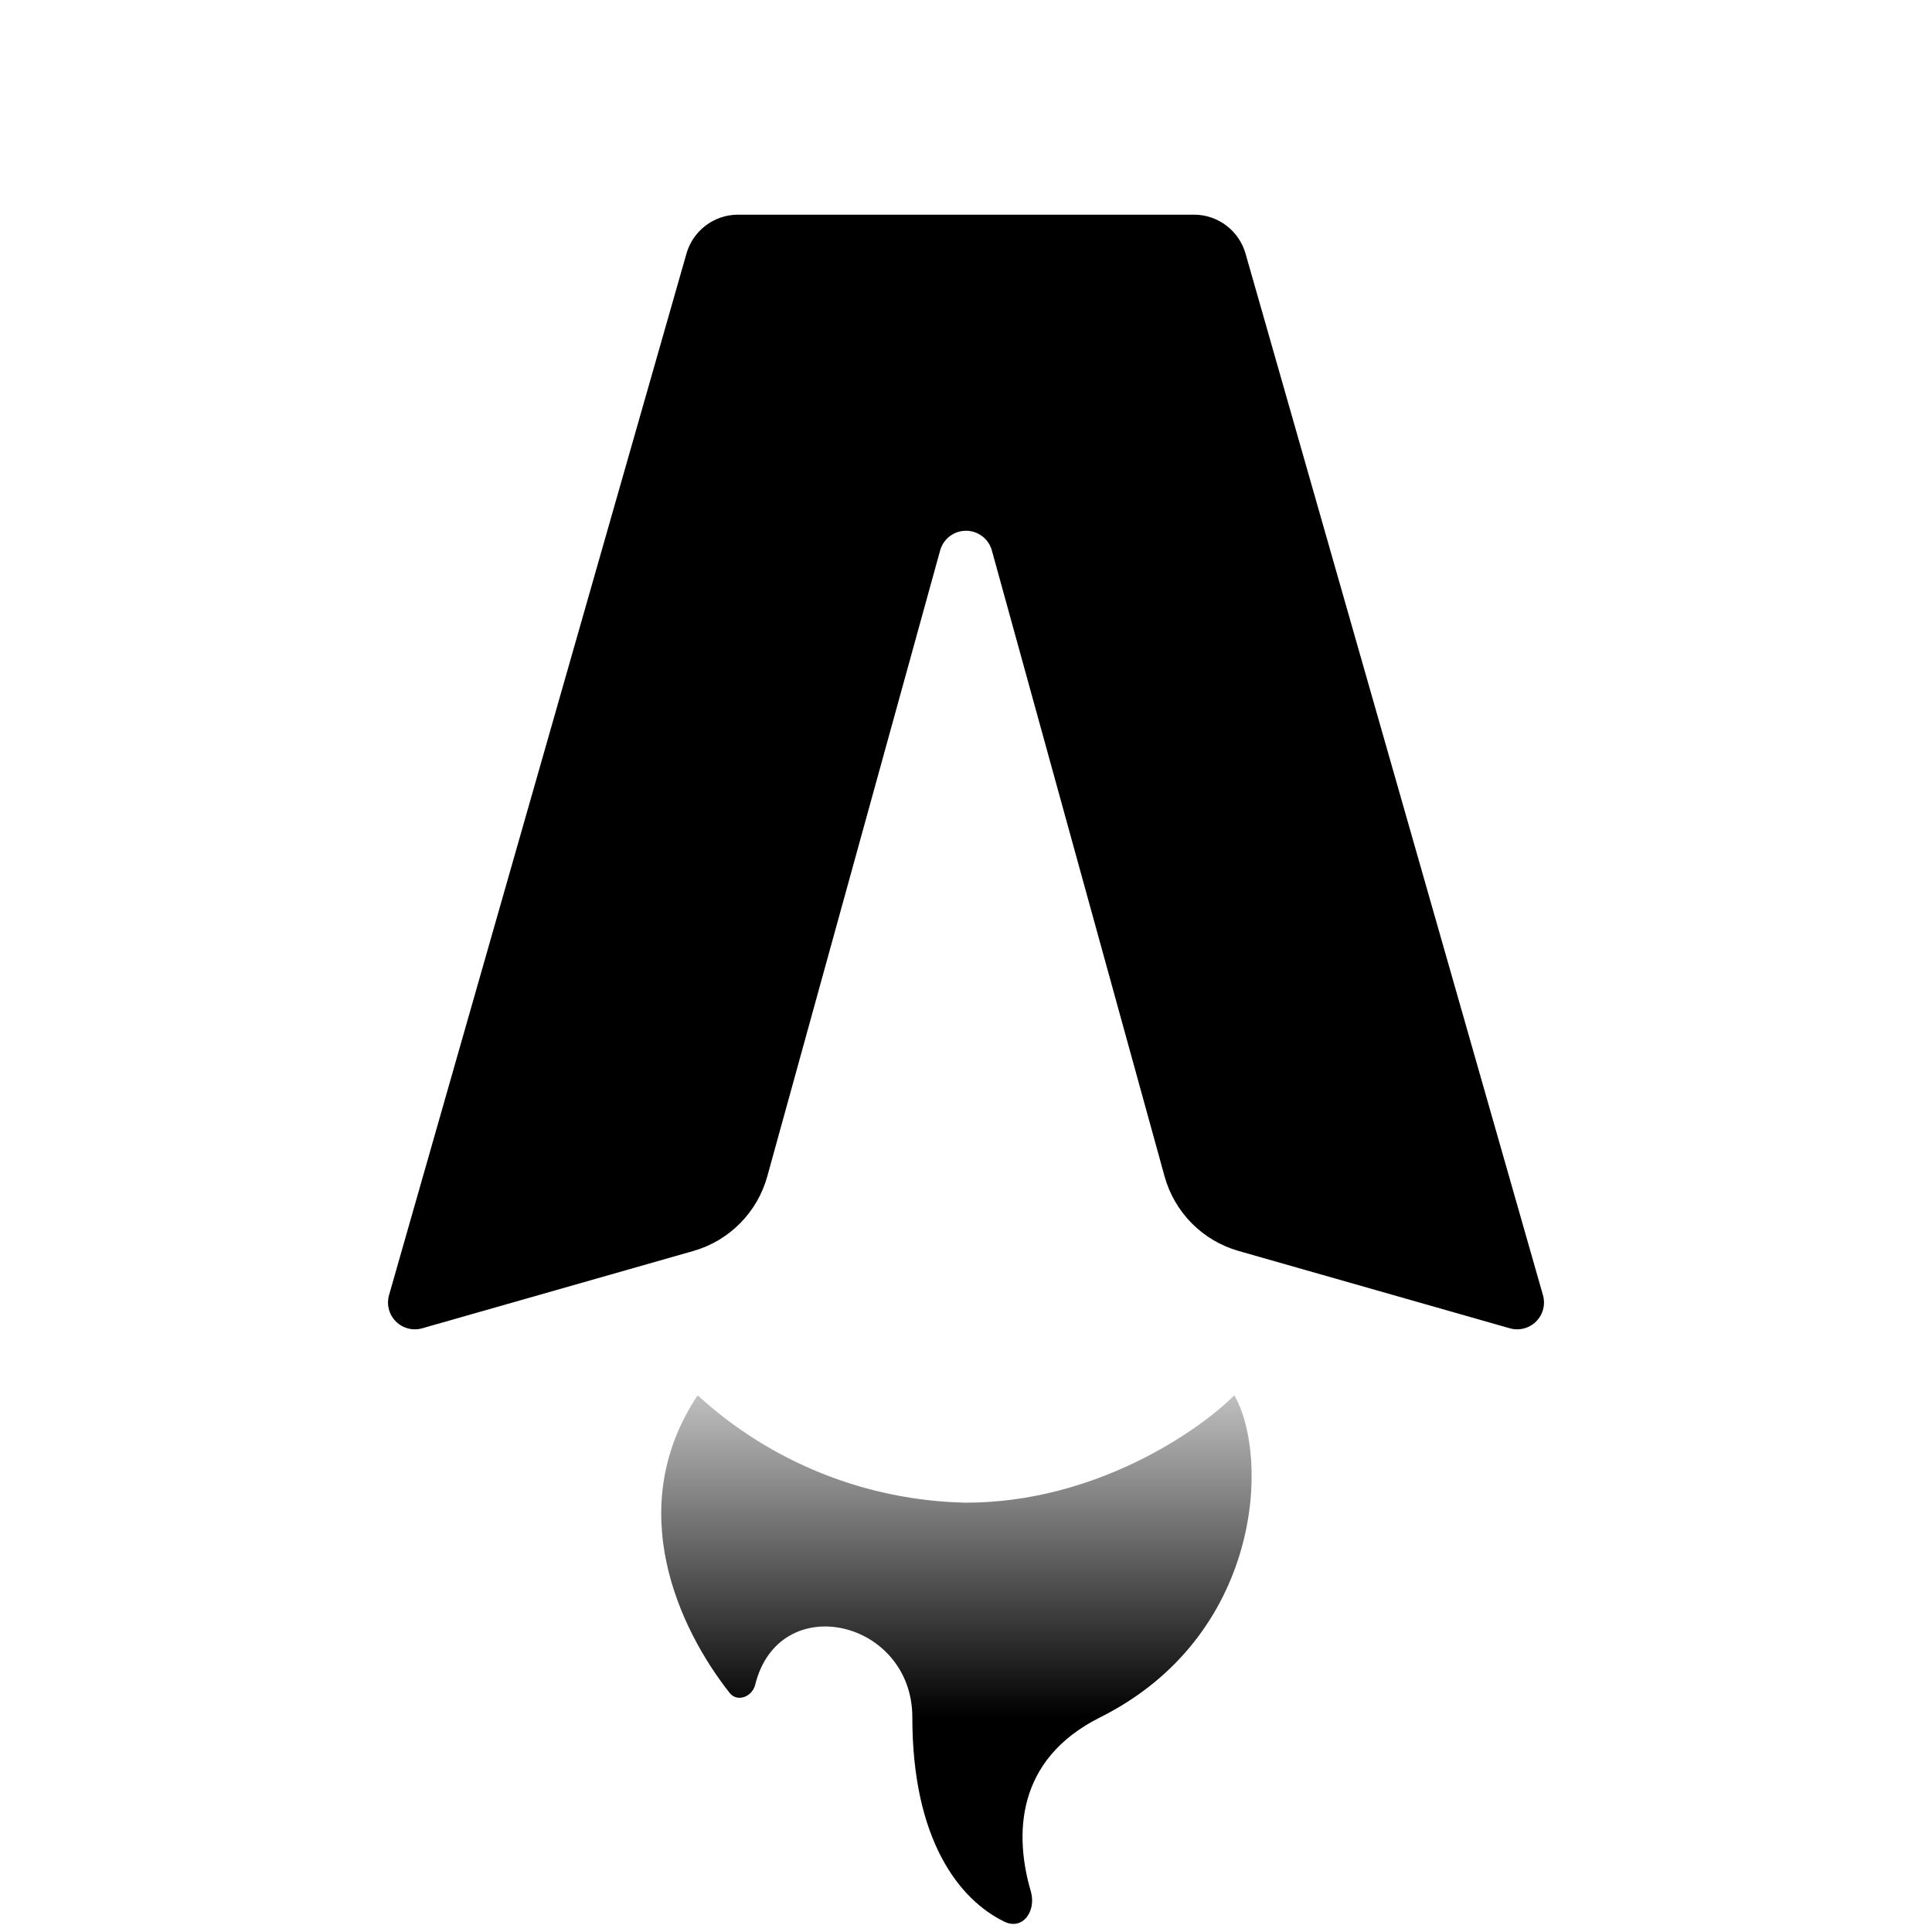
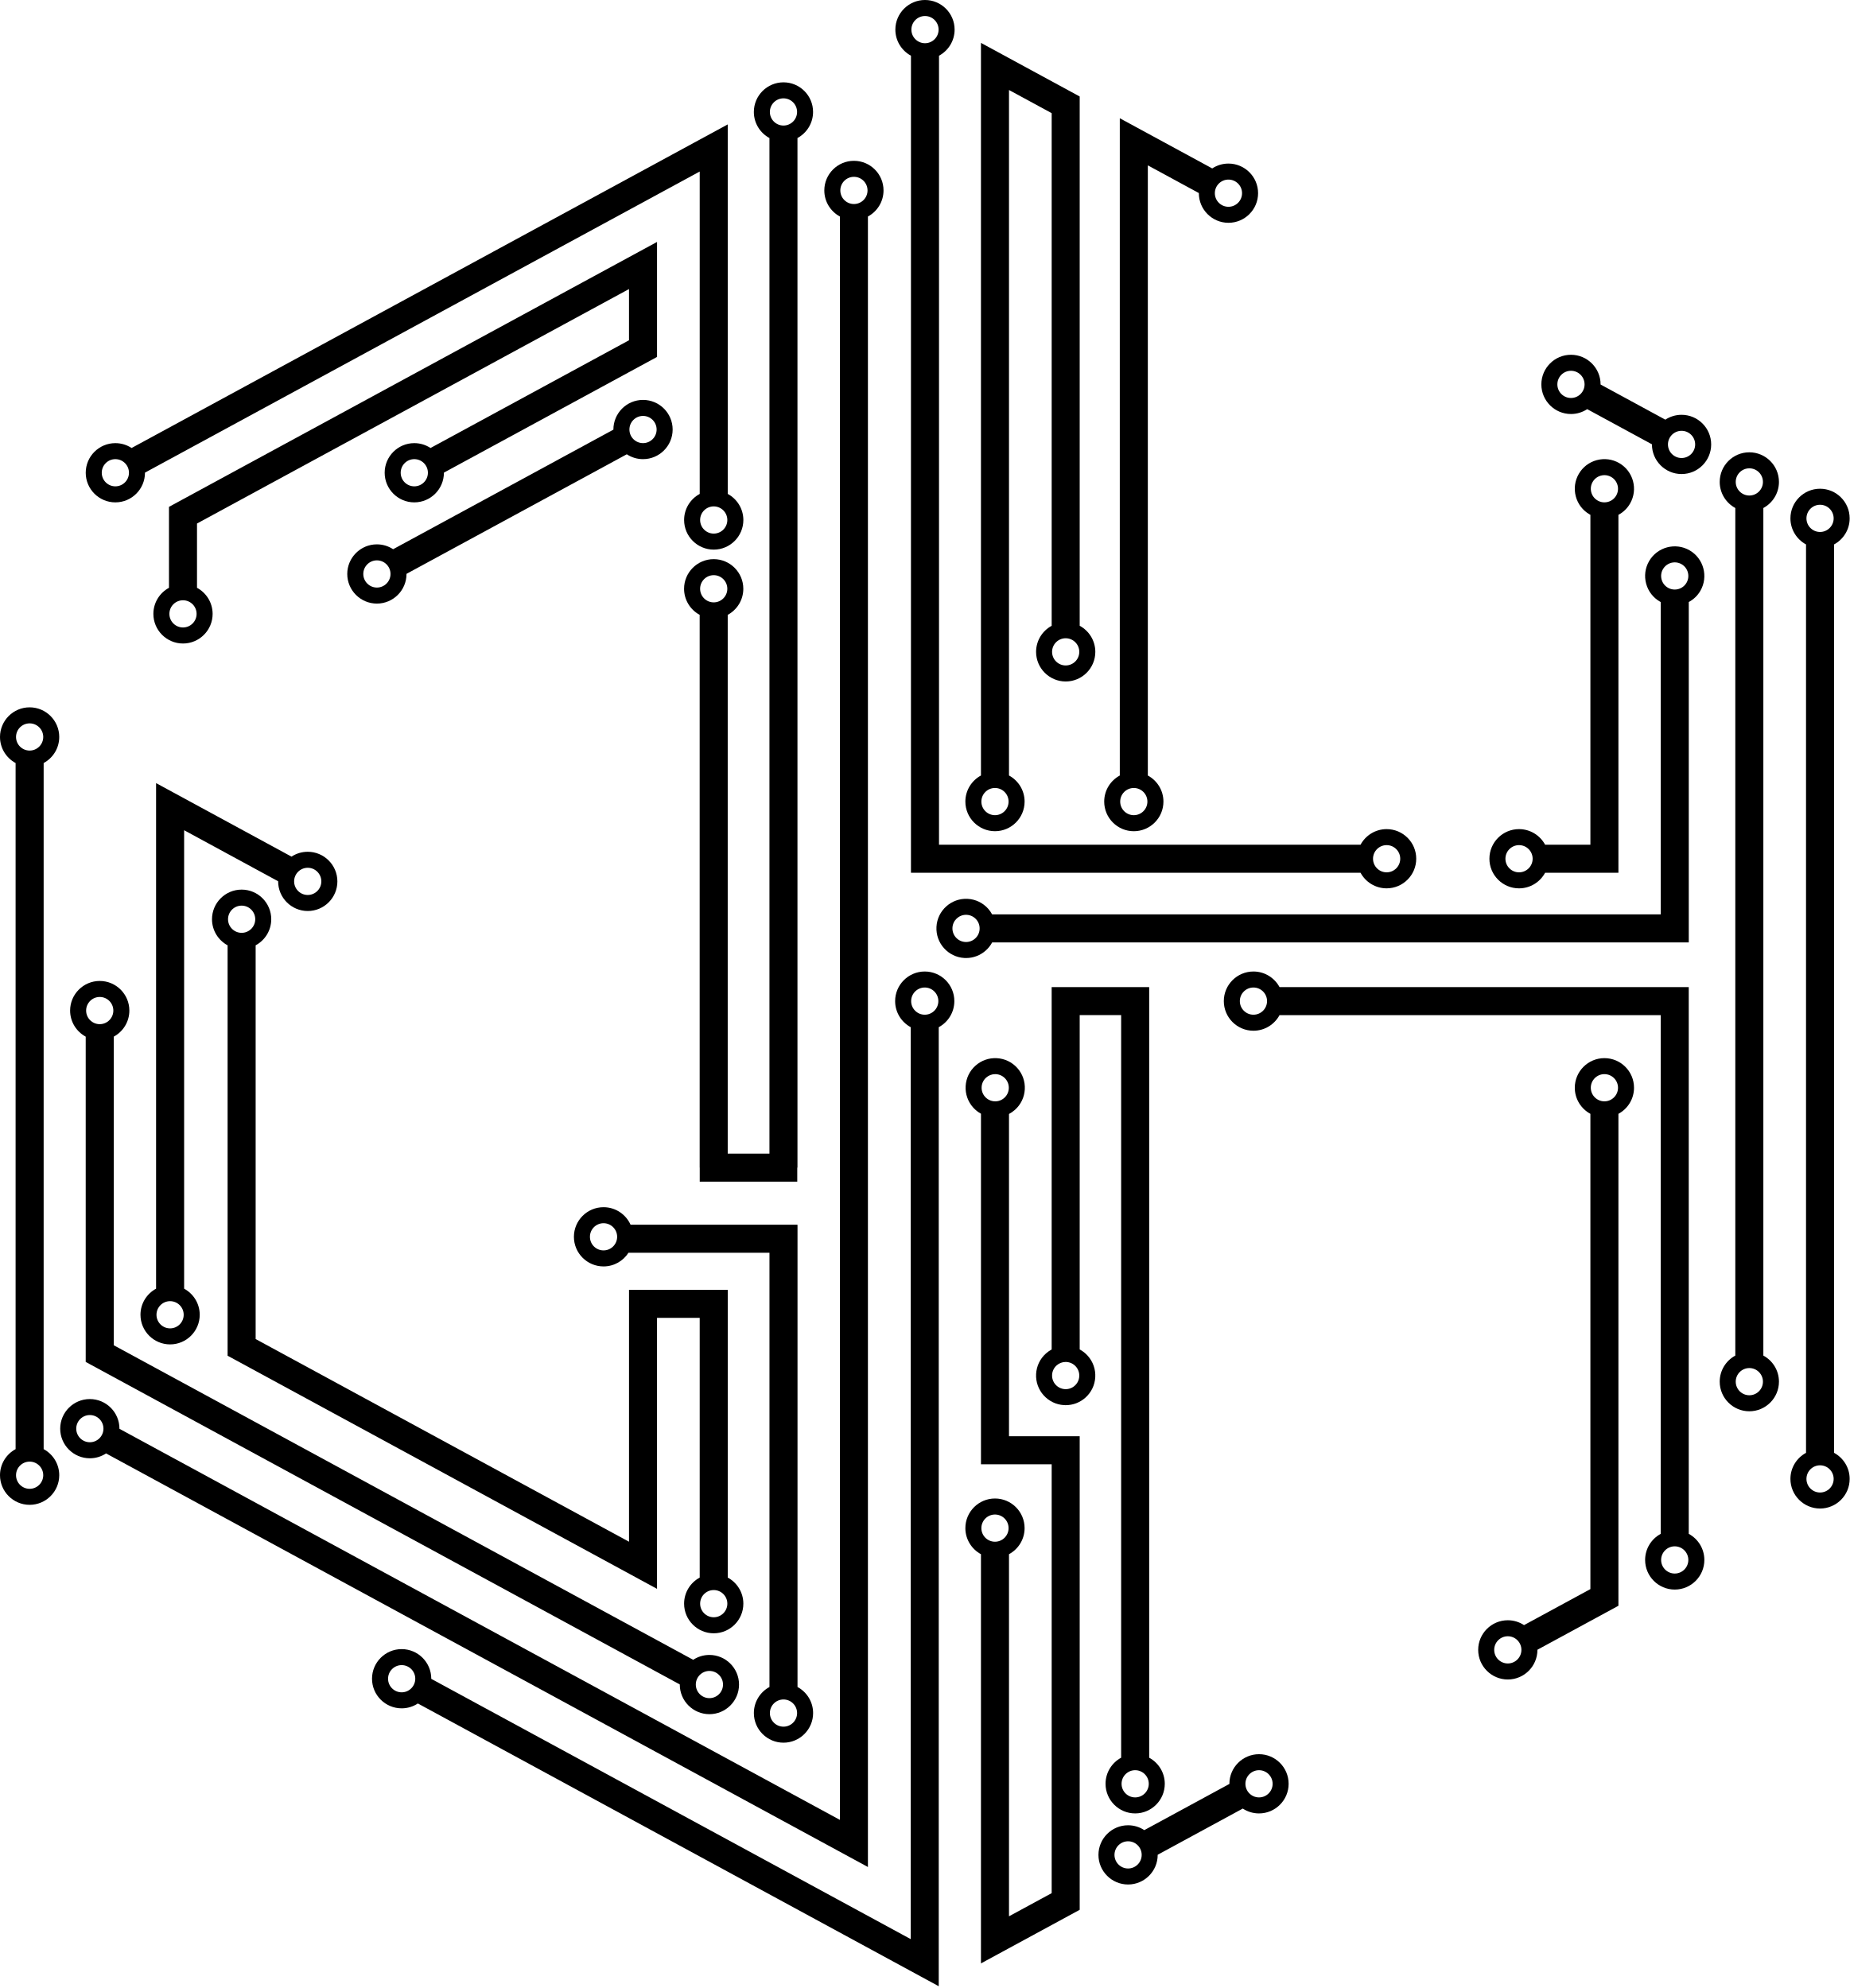
- <svg xmlns="http://www.w3.org/2000/svg" fill="none" viewBox="0 0 36 36">
-   <path fill="#000" d="M22.25 4h-8.5a1 1 0 0 0-.96.73l-5.54 19.4a.5.5 0 0 0 .62.62l5.05-1.44a2 2 0 0 0 1.38-1.4l3.22-11.66a.5.5 0 0 1 .96 0l3.22 11.67a2 2 0 0 0 1.38 1.39l5.05 1.44a.5.5 0 0 0 .62-.62l-5.54-19.4a1 1 0 0 0-.96-.73Z" />
-   <path fill="url(#gradient)" d="M18 28a7.63 7.63 0 0 1-5-2c-1.4 2.1-.35 4.35.6 5.55.14.17.41.07.47-.15.44-1.8 2.93-1.22 2.93.6 0 2.28.87 3.4 1.72 3.81.34.16.59-.2.49-.56-.31-1.05-.29-2.46 1.29-3.25 3-1.5 3.17-4.83 2.5-6-.67.67-2.6 2-5 2Z" />
-   <defs>
-     <linearGradient id="gradient" x1="16" x2="16" y1="32" y2="24" gradientUnits="userSpaceOnUse">
-       <stop stop-color="#000" />
-       <stop offset="1" stop-color="#000" stop-opacity="0" />
-     </linearGradient>
-   </defs>
+ <svg xmlns="http://www.w3.org/2000/svg" viewBox="0 0 400 430" fill="none">
+   <path d="M272.27 379.429C268.738 379.429 265.863 382.304 265.863 385.833C265.863 385.843 265.863 385.852 265.863 385.861L247.461 395.853C246.451 395.188 245.246 394.801 243.952 394.801C240.42 394.801 237.546 397.676 237.546 401.208C237.546 404.74 240.42 407.612 243.952 407.612C247.484 407.612 250.356 404.737 250.356 401.208C250.356 401.198 250.356 401.189 250.356 401.18L268.759 391.188C269.768 391.852 270.974 392.239 272.267 392.239C275.799 392.239 278.671 389.365 278.671 385.833C278.674 382.301 275.801 379.429 272.27 379.429ZM243.954 404.15C242.332 404.15 241.012 402.83 241.012 401.208C241.012 399.585 242.332 398.266 243.954 398.266C245.577 398.266 246.896 399.585 246.896 401.208C246.894 402.83 245.575 404.15 243.954 404.15ZM272.27 388.775C270.647 388.775 269.328 387.456 269.328 385.833C269.328 384.211 270.647 382.891 272.27 382.891C273.892 382.891 275.212 384.211 275.212 385.833C275.212 387.456 273.892 388.775 272.27 388.775Z" fill="#000" />
+   <path d="M396.626 314.244V117.76C398.633 116.678 400 114.555 400 112.119C400 108.587 397.125 105.712 393.596 105.712C390.064 105.712 387.189 108.587 387.189 112.119C387.189 114.555 388.556 116.676 390.563 117.76V314.244C388.556 315.325 387.189 317.449 387.189 319.885C387.189 323.417 390.064 326.291 393.596 326.291C397.128 326.291 400 323.417 400 319.885C400 317.449 398.633 315.328 396.626 314.244ZM393.596 109.179C395.218 109.179 396.538 110.498 396.538 112.121C396.538 113.743 395.218 115.063 393.596 115.063C391.973 115.063 390.654 113.743 390.654 112.121C390.654 110.498 391.973 109.179 393.596 109.179ZM393.596 322.827C391.973 322.827 390.654 321.508 390.654 319.885C390.654 318.263 391.973 316.943 393.596 316.943C395.218 316.943 396.538 318.263 396.538 319.885C396.535 321.508 395.216 322.827 393.596 322.827Z" fill="#000" />
+   <path d="M381.333 293.209V109.88C383.341 108.799 384.707 106.675 384.707 104.239C384.707 100.707 381.832 97.833 378.3 97.833C374.769 97.833 371.896 100.707 371.896 104.239C371.896 106.675 373.263 108.796 375.27 109.88V293.211C373.263 294.293 371.896 296.417 371.896 298.853C371.896 302.384 374.771 305.257 378.3 305.257C381.832 305.257 384.707 302.382 384.707 298.853C384.709 296.414 383.341 294.293 381.333 293.209ZM378.303 101.297C379.925 101.297 381.245 102.616 381.245 104.239C381.245 105.861 379.925 107.181 378.303 107.181C376.68 107.181 375.361 105.861 375.361 104.239C375.361 102.616 376.683 101.297 378.303 101.297ZM378.303 301.792C376.68 301.792 375.361 300.473 375.361 298.85C375.361 297.228 376.68 295.908 378.303 295.908C379.925 295.908 381.245 297.228 381.245 298.85C381.245 300.473 379.925 301.792 378.303 301.792Z" fill="#000" />
+   <path d="M9.439 313.445V165.043C11.446 163.961 12.812 161.838 12.812 159.401C12.812 155.87 9.938 152.995 6.406 152.995C2.874 152.995 0 155.87 0 159.401C0 161.838 1.366 163.959 3.373 165.043V313.445C1.366 314.526 0 316.65 0 319.086C0 322.618 2.874 325.49 6.406 325.49C9.938 325.49 12.812 322.616 12.812 319.086C12.812 316.65 11.446 314.529 9.439 313.445ZM6.409 156.462C8.031 156.462 9.351 157.781 9.351 159.404C9.351 161.026 8.031 162.346 6.409 162.346C4.786 162.346 3.467 161.026 3.467 159.404C3.467 157.781 4.786 156.462 6.409 156.462ZM6.409 322.028C4.786 322.028 3.467 320.709 3.467 319.086C3.467 317.464 4.786 316.144 6.409 316.144C8.031 316.144 9.351 317.464 9.351 319.086C9.348 320.709 8.029 322.028 6.409 322.028Z" fill="#000" />
+   <path d="M153.413 357.96C152.117 357.96 150.912 358.347 149.905 359.012L24.601 290.977V224.224C26.608 223.142 27.974 221.019 27.974 218.583C27.974 215.051 25.1 212.179 21.568 212.179C18.036 212.179 15.162 215.053 15.162 218.583C15.162 221.019 16.528 223.14 18.535 224.224V294.583L147.007 364.338C147.007 364.348 147.007 364.357 147.007 364.366C147.007 367.898 149.881 370.773 153.413 370.773C156.945 370.773 159.819 367.898 159.819 364.366C159.819 360.832 156.945 357.96 153.413 357.96ZM21.568 215.641C23.19 215.641 24.51 216.96 24.51 218.583C24.51 220.205 23.19 221.525 21.568 221.525C19.945 221.525 18.626 220.205 18.626 218.583C18.628 216.96 19.948 215.641 21.568 215.641ZM153.413 367.306C151.791 367.306 150.471 365.987 150.471 364.364C150.471 362.742 151.791 361.422 153.413 361.422C155.036 361.422 156.355 362.742 156.355 364.364C156.355 365.987 155.036 367.306 153.413 367.306Z" fill="#000" />
+   <path d="M66.547 184.236C65.251 184.236 64.046 184.623 63.039 185.287L33.752 169.386V278.742C31.744 279.824 30.378 281.947 30.378 284.384C30.378 287.915 33.253 290.79 36.785 290.79C40.316 290.79 43.191 287.915 43.191 284.384C43.191 281.947 41.825 279.826 39.818 278.742V179.576L60.148 190.614C60.148 190.624 60.148 190.633 60.148 190.642C60.148 194.174 63.023 197.049 66.555 197.049C70.086 197.049 72.961 194.174 72.961 190.642C72.954 187.11 70.079 184.236 66.547 184.236ZM36.782 287.323C35.16 287.323 33.84 286.004 33.84 284.381C33.84 282.759 35.16 281.439 36.782 281.439C38.405 281.439 39.724 282.759 39.724 284.381C39.724 286.004 38.405 287.323 36.782 287.323ZM66.547 193.582C64.925 193.582 63.605 192.263 63.605 190.64C63.605 189.017 64.925 187.698 66.547 187.698C68.17 187.698 69.49 189.017 69.49 190.64C69.49 192.263 68.17 193.582 66.547 193.582Z" fill="#000" />
+   <path d="M346.961 228.872C343.429 228.872 340.557 231.746 340.557 235.278C340.557 237.714 341.923 239.835 343.93 240.919V343.718L329.579 351.508C328.57 350.844 327.365 350.457 326.071 350.457C322.539 350.457 319.665 353.332 319.665 356.863C319.665 360.395 322.539 363.27 326.071 363.27C329.603 363.27 332.475 360.395 332.475 356.863C332.475 356.854 332.475 356.845 332.475 356.835L349.992 347.324V240.919C351.999 239.838 353.365 237.714 353.365 235.278C353.367 231.746 350.493 228.872 346.961 228.872ZM326.071 359.803C324.448 359.803 323.129 358.484 323.129 356.861C323.129 355.238 324.448 353.919 326.071 353.919C327.693 353.919 329.013 355.238 329.013 356.861C329.013 358.484 327.693 359.803 326.071 359.803ZM346.961 238.217C345.338 238.217 344.019 236.898 344.019 235.275C344.019 233.653 345.338 232.333 346.961 232.333C348.584 232.333 349.903 233.653 349.903 235.275C349.903 236.898 348.584 238.217 346.961 238.217Z" fill="#000" />
+   <path d="M363.646 89.722C362.35 89.722 361.145 90.109 360.138 90.774L346.136 83.171C346.136 83.162 346.136 83.153 346.136 83.144C346.136 79.612 343.262 76.737 339.73 76.737C336.198 76.737 333.326 79.612 333.326 83.144C333.326 86.675 336.201 89.55 339.73 89.55C341.026 89.55 342.231 89.163 343.239 88.498L357.24 96.1C357.24 96.11 357.24 96.119 357.24 96.129C357.24 99.66 360.114 102.535 363.646 102.535C367.178 102.535 370.05 99.66 370.05 96.129C370.05 92.597 367.178 89.722 363.646 89.722ZM339.73 86.083C338.108 86.083 336.788 84.764 336.788 83.141C336.788 81.519 338.108 80.199 339.73 80.199C341.353 80.199 342.672 81.519 342.672 83.141C342.672 84.764 341.353 86.083 339.73 86.083ZM363.646 99.068C362.024 99.068 360.704 97.749 360.704 96.126C360.704 94.504 362.024 93.184 363.646 93.184C365.269 93.184 366.588 94.504 366.588 96.126C366.588 97.749 365.269 99.068 363.646 99.068Z" fill="#000" />
+   <path d="M265.658 35.379C264.365 35.379 263.157 35.766 262.15 36.43L242.162 25.578V167.742C240.155 168.823 238.789 170.947 238.789 173.383C238.789 176.915 241.663 179.79 245.192 179.79C248.724 179.79 251.599 176.915 251.599 173.383C251.599 170.947 250.233 168.826 248.225 167.742V35.766L259.257 41.757C259.257 41.767 259.257 41.776 259.257 41.785C259.257 45.317 262.131 48.191 265.661 48.191C269.193 48.191 272.067 45.317 272.067 41.785C272.067 38.253 269.19 35.379 265.658 35.379ZM245.19 176.323C243.568 176.323 242.248 175.004 242.248 173.381C242.248 171.758 243.568 170.439 245.19 170.439C246.813 170.439 248.132 171.758 248.132 173.381C248.132 175.004 246.813 176.323 245.19 176.323ZM265.658 44.727C264.036 44.727 262.716 43.408 262.716 41.785C262.716 40.163 264.036 38.843 265.658 38.843C267.281 38.843 268.6 40.163 268.6 41.785C268.6 43.408 267.281 44.727 265.658 44.727Z" fill="#000" />
+   <path d="M248.517 380.191V213.508H227.428V291.886C226.985 292.124 226.568 292.418 226.183 292.761C224.91 293.903 224.157 295.472 224.064 297.181C223.873 300.708 226.584 303.734 230.111 303.925C230.23 303.932 230.349 303.934 230.468 303.934C232.046 303.934 233.55 303.361 234.737 302.298C236.012 301.155 236.762 299.586 236.856 297.878C236.949 296.169 236.371 294.528 235.228 293.252C234.725 292.691 234.137 292.229 233.489 291.882V219.567H242.453V380.189C240.446 381.27 239.08 383.394 239.08 385.83C239.08 389.362 241.954 392.237 245.484 392.237C249.015 392.237 251.89 389.362 251.89 385.83C251.89 383.397 250.524 381.275 248.517 380.191ZM233.396 297.691C233.354 298.477 233.007 299.197 232.422 299.722C231.837 300.246 231.084 300.512 230.298 300.468C228.678 300.379 227.433 298.99 227.521 297.369C227.563 296.584 227.911 295.863 228.496 295.339C229.039 294.852 229.731 294.588 230.456 294.588C230.51 294.588 230.566 294.591 230.62 294.593C232.24 294.681 233.485 296.071 233.396 297.691ZM245.486 388.775C243.863 388.775 242.544 387.455 242.544 385.833C242.544 384.21 243.863 382.891 245.486 382.891C247.108 382.891 248.428 384.21 248.428 385.833C248.428 387.455 247.108 388.775 245.486 388.775Z" fill="#000" />
+   <path d="M218.201 310.656V240.948C218.663 240.705 219.099 240.405 219.498 240.046C220.77 238.903 221.523 237.334 221.617 235.626C221.71 233.917 221.132 232.276 219.99 231C218.847 229.725 217.278 228.975 215.57 228.881C213.863 228.788 212.22 229.366 210.944 230.509C209.669 231.651 208.919 233.22 208.825 234.929C208.732 236.637 209.31 238.279 210.452 239.554C210.944 240.102 211.513 240.551 212.14 240.896V316.72H227.431V409.482L218.201 414.492V336.169C220.209 335.088 221.575 332.964 221.575 330.528C221.575 326.996 218.7 324.122 215.171 324.122C211.639 324.122 208.765 326.996 208.765 330.528C208.765 332.964 210.131 335.085 212.138 336.169V424.679L233.49 413.086V310.656H218.201V310.656ZM218.157 235.437C218.115 236.222 217.768 236.943 217.183 237.467C216.598 237.992 215.845 238.258 215.059 238.213C214.273 238.171 213.553 237.824 213.028 237.239C212.504 236.654 212.238 235.901 212.282 235.115C212.324 234.329 212.672 233.609 213.257 233.085C213.8 232.597 214.492 232.334 215.217 232.334C215.271 232.334 215.327 232.336 215.381 232.339C216.999 232.429 218.246 233.819 218.157 235.437ZM215.169 327.588C216.791 327.588 218.111 328.908 218.111 330.53C218.111 332.153 216.791 333.472 215.169 333.472C213.546 333.472 212.227 332.153 212.227 330.53C212.229 328.908 213.548 327.588 215.169 327.588Z" fill="#000" />
+   <path d="M157.379 341.226V278.989H136.028V333.473L55.285 289.634V204.469C57.293 203.387 58.659 201.264 58.659 198.828C58.659 195.296 55.784 192.421 52.252 192.421C48.721 192.421 45.846 195.296 45.846 198.828C45.846 201.264 47.212 203.385 49.219 204.469V293.24L142.084 343.663V285.051H151.314V341.229C149.306 342.31 147.94 344.434 147.94 346.87C147.94 350.402 150.815 353.277 154.347 353.277C157.878 353.277 160.753 350.402 160.753 346.87C160.755 344.432 159.387 342.31 157.379 341.226ZM52.255 195.886C53.877 195.886 55.197 197.205 55.197 198.828C55.197 200.45 53.877 201.77 52.255 201.77C50.632 201.77 49.313 200.45 49.313 198.828C49.313 197.205 50.632 195.886 52.255 195.886ZM154.349 349.81C152.726 349.81 151.407 348.491 151.407 346.868C151.407 345.245 152.726 343.926 154.349 343.926C155.971 343.926 157.291 345.245 157.291 346.868C157.291 348.491 155.971 349.81 154.349 349.81Z" fill="#000" />
+   <path d="M299.866 179.337C297.429 179.337 295.308 180.703 294.224 182.711H203.066V12.048C205.073 10.966 206.439 8.842 206.439 6.406C206.439 2.874 203.565 0 200.033 0C196.501 0 193.626 2.874 193.626 6.406C193.626 8.842 194.993 10.964 197 12.048V188.772H294.222C295.303 190.779 297.427 192.145 299.863 192.145C303.395 192.145 306.267 189.271 306.267 185.739C306.272 182.209 303.397 179.337 299.866 179.337ZM200.035 9.348C198.412 9.348 197.093 8.029 197.093 6.406C197.093 4.784 198.412 3.464 200.035 3.464C201.658 3.464 202.977 4.784 202.977 6.406C202.977 8.029 201.658 9.348 200.035 9.348ZM299.866 188.683C298.243 188.683 296.924 187.364 296.924 185.741C296.924 184.119 298.243 182.799 299.866 182.799C301.488 182.799 302.808 184.119 302.808 185.741C302.808 187.364 301.488 188.683 299.866 188.683Z" fill="#000" />
+   <path d="M199.982 210.134C196.451 210.134 193.576 213.009 193.576 216.538C193.576 218.974 194.942 221.096 196.949 222.18V419.428L93.263 363.131C93.263 363.122 93.263 363.112 93.263 363.103C93.263 359.571 90.389 356.699 86.857 356.699C83.325 356.699 80.451 359.574 80.451 363.103C80.451 366.635 83.325 369.509 86.857 369.509C88.153 369.509 89.358 369.122 90.365 368.458L203.008 429.618V222.18C205.016 221.098 206.382 218.974 206.382 216.538C206.386 213.009 203.514 210.134 199.982 210.134ZM86.862 366.045C85.239 366.045 83.92 364.726 83.92 363.103C83.92 361.481 85.239 360.161 86.862 360.161C88.484 360.161 89.804 361.481 89.804 363.103C89.801 364.726 88.482 366.045 86.862 366.045ZM199.982 219.48C198.36 219.48 197.04 218.161 197.04 216.538C197.04 214.916 198.36 213.596 199.982 213.596C201.605 213.596 202.924 214.916 202.924 216.538C202.922 218.161 201.603 219.48 199.982 219.48Z" fill="#000" />
+   <path d="M233.49 135.355V20.87L212.138 9.277V167.738C210.131 168.82 208.765 170.944 208.765 173.38C208.765 176.912 211.639 179.786 215.171 179.786C218.703 179.786 221.575 176.912 221.575 173.38C221.575 170.944 220.209 168.822 218.201 167.738V19.467L227.431 24.477V135.355C225.424 136.437 224.058 138.56 224.058 140.997C224.058 144.528 226.932 147.403 230.461 147.403C233.993 147.403 236.868 144.528 236.868 140.997C236.865 138.558 235.497 136.437 233.49 135.355ZM215.169 176.322C213.546 176.322 212.227 175.002 212.227 173.38C212.227 171.757 213.546 170.438 215.169 170.438C216.791 170.438 218.111 171.757 218.111 173.38C218.111 175.002 216.791 176.322 215.169 176.322ZM230.459 143.936C228.837 143.936 227.517 142.617 227.517 140.994C227.517 139.372 228.837 138.052 230.459 138.052C232.082 138.052 233.401 139.372 233.401 140.994C233.401 142.617 232.082 143.936 230.459 143.936Z" fill="#000" />
+   <path d="M42.603 127.139V113.236L136.025 62.52V73.6L93.103 96.901C92.093 96.236 90.888 95.849 89.592 95.849C86.06 95.849 83.186 98.724 83.186 102.256C83.186 105.787 86.06 108.662 89.592 108.662C93.124 108.662 95.998 105.787 95.998 102.256C95.998 102.246 95.998 102.237 95.998 102.228L142.087 77.206V52.332L36.542 109.632V127.142C34.535 128.223 33.169 130.347 33.169 132.783C33.169 136.315 36.043 139.189 39.575 139.189C43.107 139.189 45.981 136.315 45.981 132.783C45.977 130.345 44.611 128.221 42.603 127.139ZM89.594 105.195C87.972 105.195 86.652 103.876 86.652 102.253C86.652 100.631 87.972 99.311 89.594 99.311C91.217 99.311 92.536 100.631 92.536 102.253C92.536 103.876 91.214 105.195 89.594 105.195ZM39.573 135.72C37.95 135.72 36.631 134.401 36.631 132.778C36.631 131.156 37.95 129.836 39.573 129.836C41.195 129.836 42.515 131.156 42.515 132.778C42.515 134.401 41.195 135.72 39.573 135.72Z" fill="#000" />
+   <path d="M139.056 86.499C135.524 86.499 132.65 89.374 132.65 92.905C132.65 92.915 132.65 92.924 132.65 92.933L85.013 118.794C84.004 118.129 82.799 117.742 81.502 117.742C77.971 117.742 75.096 120.617 75.096 124.149C75.096 127.68 77.971 130.555 81.502 130.555C85.034 130.555 87.909 127.68 87.909 124.149C87.909 124.139 87.909 124.13 87.909 124.121L135.545 98.26C136.555 98.925 137.76 99.312 139.056 99.312C142.588 99.312 145.462 96.437 145.462 92.905C145.462 89.374 142.588 86.499 139.056 86.499ZM81.507 127.088C79.885 127.088 78.565 125.769 78.565 124.146C78.565 122.524 79.885 121.204 81.507 121.204C83.13 121.204 84.449 122.524 84.449 124.146C84.449 125.769 83.127 127.088 81.507 127.088ZM139.056 95.847C137.433 95.847 136.114 94.528 136.114 92.905C136.114 91.283 137.433 89.963 139.056 89.963C140.679 89.963 141.998 91.283 141.998 92.905C141.998 94.528 140.679 95.847 139.056 95.847Z" fill="#000" />
+   <path d="M157.378 106.832V26.91L28.456 96.901C27.446 96.237 26.241 95.85 24.945 95.85C21.413 95.85 18.539 98.724 18.539 102.256C18.539 105.788 21.413 108.662 24.945 108.662C28.477 108.662 31.351 105.788 31.351 102.256C31.351 102.246 31.351 102.237 31.351 102.228L151.316 37.1V106.834C149.309 107.916 147.943 110.04 147.943 112.476C147.943 116.008 150.818 118.882 154.349 118.882C157.881 118.882 160.756 116.008 160.756 112.476C160.753 110.037 159.385 107.916 157.378 106.832ZM24.947 105.195C23.325 105.195 22.005 103.876 22.005 102.253C22.005 100.631 23.325 99.311 24.947 99.311C26.57 99.311 27.889 100.631 27.889 102.253C27.889 103.876 26.57 105.195 24.947 105.195ZM154.347 115.416C152.724 115.416 151.405 114.096 151.405 112.474C151.405 110.851 152.724 109.532 154.347 109.532C155.97 109.532 157.289 110.851 157.289 112.474C157.289 114.096 155.97 115.416 154.347 115.416Z" fill="#000" />
+   <path d="M184.667 34.785C181.136 34.785 178.261 37.659 178.261 41.191C178.261 43.627 179.627 45.749 181.634 46.833V393.639L25.831 309.045C25.831 309.036 25.831 309.027 25.831 309.017C25.831 305.486 22.957 302.613 19.425 302.613C15.893 302.613 13.019 305.488 13.019 309.017C13.019 312.549 15.893 315.424 19.425 315.424C20.721 315.424 21.926 315.037 22.933 314.372L187.693 403.829V46.83C189.701 45.749 191.067 43.625 191.067 41.189C191.071 37.657 188.199 34.785 184.667 34.785ZM19.43 311.955C17.807 311.955 16.487 310.635 16.487 309.013C16.487 307.39 17.807 306.071 19.43 306.071C21.052 306.071 22.372 307.39 22.372 309.013C22.372 310.635 21.052 311.955 19.43 311.955ZM184.667 44.131C183.045 44.131 181.725 42.811 181.725 41.189C181.725 39.566 183.045 38.247 184.667 38.247C186.29 38.247 187.609 39.566 187.609 41.189C187.609 42.811 186.29 44.131 184.667 44.131Z" fill="#000" />
+   <path d="M172.466 364.894V264.912H172.368V264.907H136.364C135.362 262.674 133.119 261.114 130.518 261.114C126.986 261.114 124.111 263.989 124.111 267.521C124.111 271.052 126.986 273.925 130.518 273.925C132.779 273.925 134.77 272.745 135.91 270.969H166.402V364.892C164.395 365.973 163.027 368.097 163.027 370.533C163.027 374.065 165.901 376.939 169.433 376.939C172.965 376.939 175.839 374.065 175.839 370.533C175.839 368.099 174.473 365.978 172.466 364.894ZM130.518 270.46C128.895 270.46 127.576 269.141 127.576 267.518C127.576 265.896 128.895 264.576 130.518 264.576C132.14 264.576 133.46 265.896 133.46 267.518C133.46 269.141 132.14 270.46 130.518 270.46ZM169.433 373.475C167.81 373.475 166.491 372.156 166.491 370.533C166.491 368.911 167.81 367.591 169.433 367.591C171.055 367.591 172.375 368.911 172.375 370.533C172.375 372.156 171.055 373.475 169.433 373.475Z" fill="#000" />
+   <path d="M169.43 17.809C165.898 17.809 163.024 20.684 163.024 24.216C163.024 26.652 164.39 28.773 166.397 29.857V249.527H157.373V132.991C159.38 131.909 160.746 129.786 160.746 127.35C160.746 123.818 157.872 120.943 154.34 120.943C150.808 120.943 147.934 123.818 147.934 127.35C147.934 129.786 149.3 131.907 151.307 132.991V252.558H151.321V255.588H172.412V252.558H172.456V29.855C174.463 28.773 175.829 26.649 175.829 24.213C175.836 20.681 172.962 17.809 169.43 17.809ZM169.43 21.271C171.052 21.271 172.372 22.591 172.372 24.213C172.372 25.836 171.052 27.155 169.43 27.155C167.807 27.155 166.488 25.836 166.488 24.213C166.488 22.591 167.81 21.271 169.43 21.271ZM154.344 124.408C155.967 124.408 157.287 125.727 157.287 127.35C157.287 128.972 155.967 130.292 154.344 130.292C152.722 130.292 151.402 128.972 151.402 127.35C151.402 125.727 152.722 124.408 154.344 124.408Z" fill="#000" />
+   <path d="M365.373 119.031C362.315 117.266 358.389 118.318 356.624 121.376C355.768 122.859 355.542 124.584 355.985 126.237C356.428 127.89 357.489 129.27 358.969 130.125C359.025 130.158 359.083 130.186 359.142 130.216V197.782H214.554C214.316 197.339 214.022 196.922 213.68 196.538C212.537 195.265 210.968 194.512 209.26 194.418C205.732 194.227 202.707 196.939 202.515 200.466C202.324 203.993 205.035 207.019 208.563 207.21C208.682 207.217 208.8 207.219 208.919 207.219C210.498 207.219 212.001 206.646 213.188 205.583C213.75 205.079 214.211 204.492 214.559 203.844H365.205V130.214C366.222 129.671 367.105 128.848 367.721 127.78C369.483 124.722 368.432 120.796 365.373 119.031ZM211.847 200.974C211.805 201.759 211.458 202.48 210.873 203.004C210.288 203.529 209.535 203.795 208.749 203.75C207.129 203.662 205.884 202.272 205.973 200.652C206.059 199.088 207.357 197.871 208.908 197.871C208.961 197.871 209.015 197.873 209.068 197.876C209.854 197.918 210.574 198.265 211.099 198.85C211.624 199.435 211.889 200.188 211.847 200.974ZM364.718 126.048C363.907 127.454 362.105 127.936 360.699 127.125C360.018 126.731 359.531 126.097 359.328 125.339C359.125 124.579 359.228 123.787 359.622 123.108C360.165 122.166 361.156 121.637 362.175 121.637C362.674 121.637 363.179 121.763 363.641 122.031C365.047 122.84 365.529 124.645 364.718 126.048Z" fill="#000" />
+   <path d="M350.165 100.167C348.682 99.311 346.957 99.085 345.304 99.528C343.652 99.971 342.271 101.032 341.416 102.512C340.56 103.995 340.334 105.72 340.775 107.373C341.218 109.026 342.278 110.406 343.759 111.261C343.815 111.294 343.873 111.322 343.931 111.352V182.709H334.138C333.056 180.702 330.932 179.336 328.496 179.336C324.964 179.336 322.092 182.21 322.092 185.742C322.092 189.274 324.967 192.148 328.496 192.148C330.932 192.148 333.054 190.782 334.138 188.775H349.992V111.359C351.035 110.802 351.904 109.968 352.508 108.919C354.275 105.858 353.224 101.934 350.165 100.167ZM328.499 188.684C326.876 188.684 325.556 187.365 325.556 185.742C325.556 184.12 326.876 182.8 328.499 182.8C330.121 182.8 331.441 184.12 331.441 185.742C331.441 187.365 330.119 188.684 328.499 188.684ZM349.51 107.186C349.116 107.867 348.482 108.354 347.724 108.557C346.964 108.76 346.172 108.655 345.493 108.263C344.812 107.872 344.325 107.235 344.122 106.478C343.92 105.718 344.025 104.925 344.416 104.247C344.81 103.566 345.444 103.079 346.202 102.876C346.456 102.808 346.712 102.773 346.969 102.773C347.479 102.773 347.981 102.906 348.435 103.17C349.839 103.979 350.321 105.781 349.51 107.186Z" fill="#000" />
+   <path d="M365.2 331.769V213.508H276.704C275.622 211.5 273.498 210.134 271.062 210.134C267.53 210.134 264.656 213.009 264.656 216.538C264.656 220.07 267.53 222.945 271.062 222.945C273.498 222.945 275.62 221.578 276.704 219.571H359.138V331.771C357.131 332.853 355.765 334.977 355.765 337.413C355.765 340.945 358.639 343.819 362.171 343.819C365.703 343.819 368.575 340.945 368.575 337.413C368.575 334.974 367.207 332.853 365.2 331.769ZM271.064 219.48C269.442 219.48 268.122 218.161 268.122 216.538C268.122 214.916 269.442 213.596 271.064 213.596C272.687 213.596 274.006 214.916 274.006 216.538C274.004 218.161 272.685 219.48 271.064 219.48ZM362.169 340.353C360.546 340.353 359.227 339.033 359.227 337.411C359.227 335.788 360.546 334.468 362.169 334.468C363.791 334.468 365.111 335.788 365.111 337.411C365.111 339.033 363.791 340.353 362.169 340.353Z" fill="#000" />
  <style>
    @media (prefers-color-scheme:dark){:root{filter:invert(100%)}}
  </style>
</svg>
